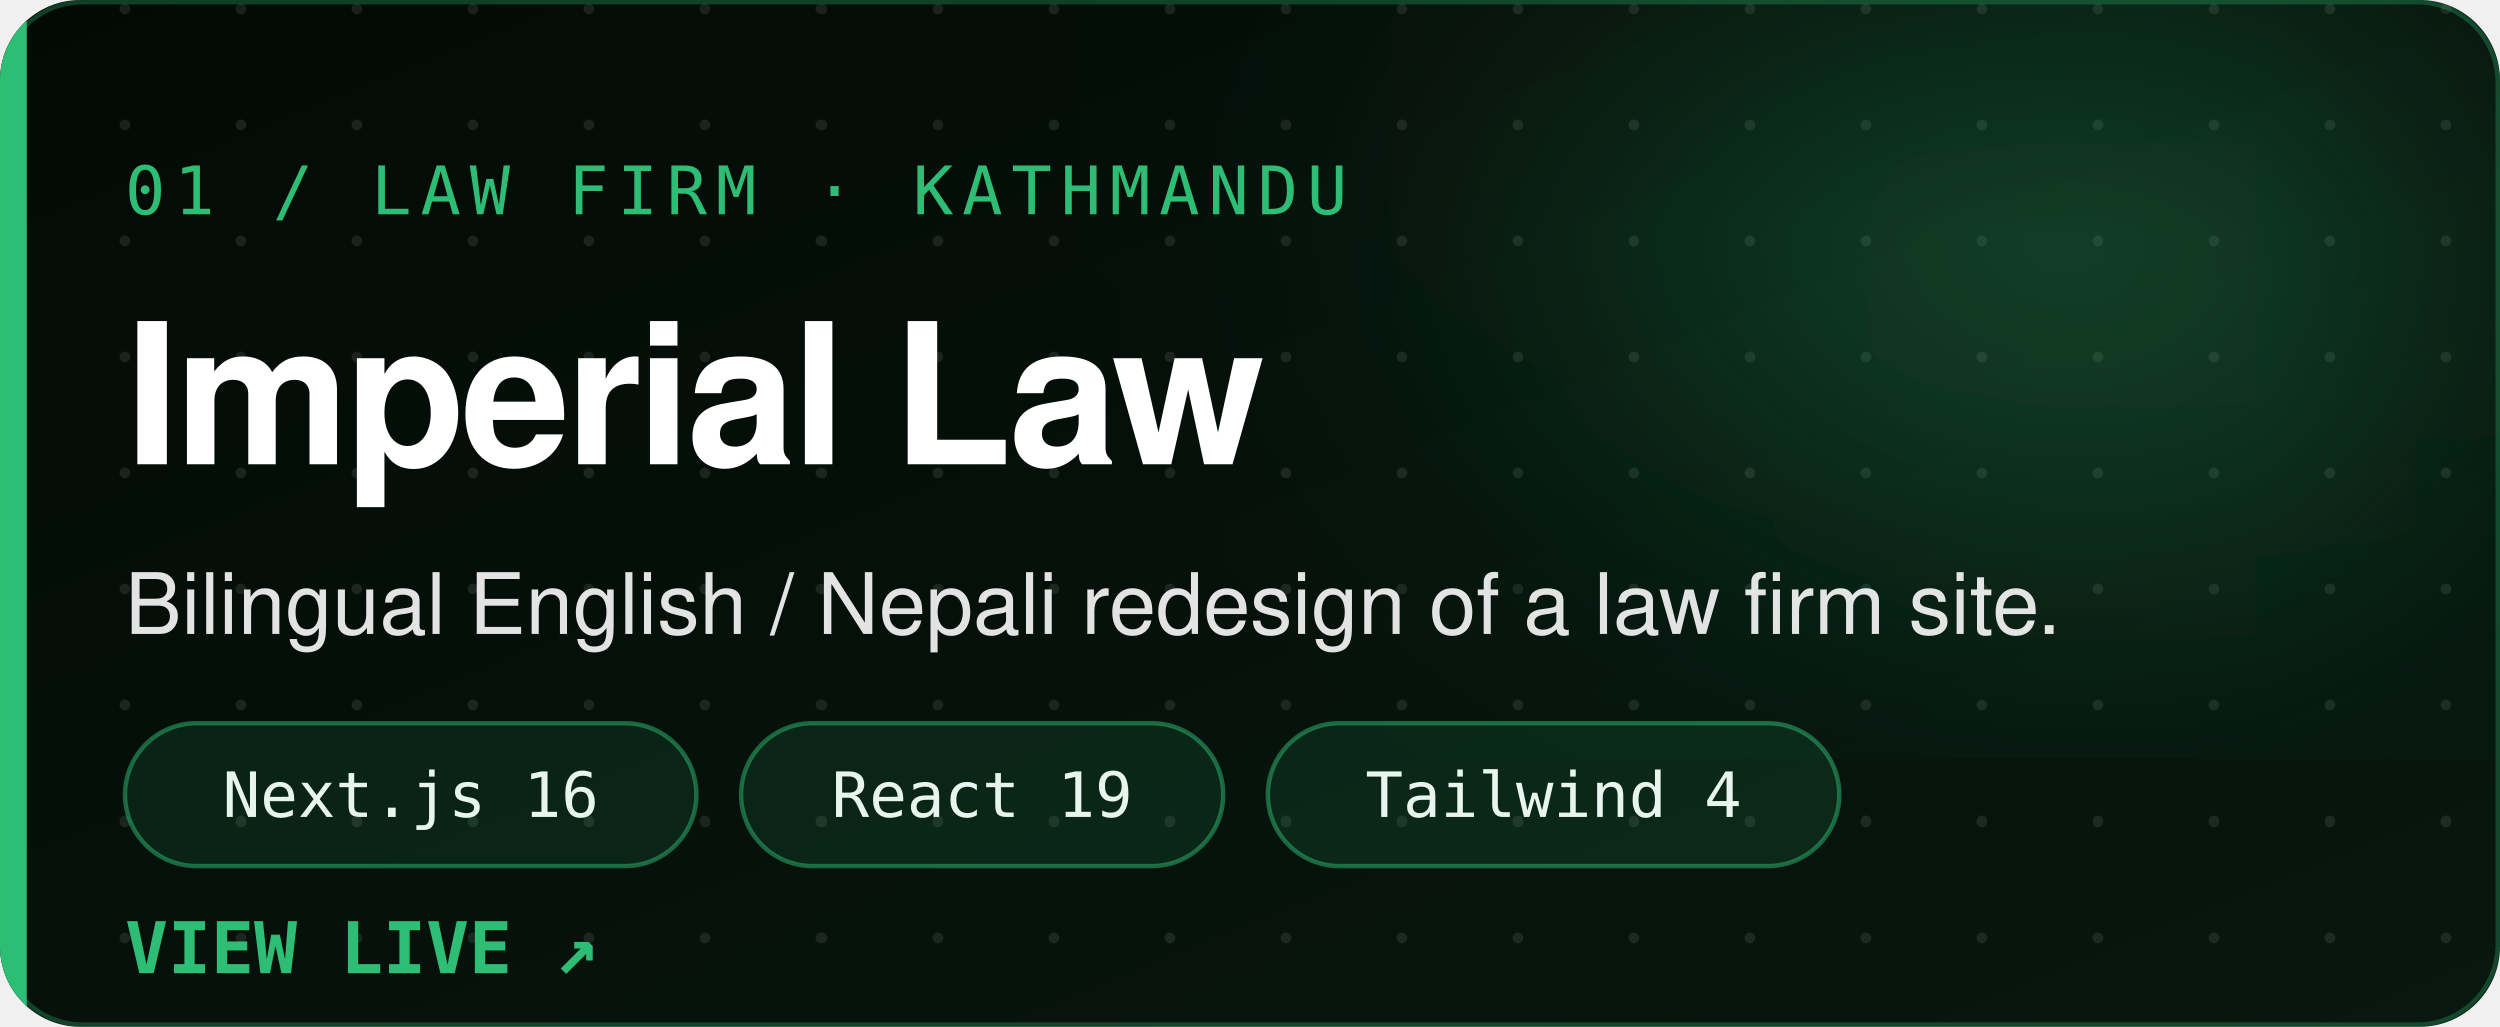
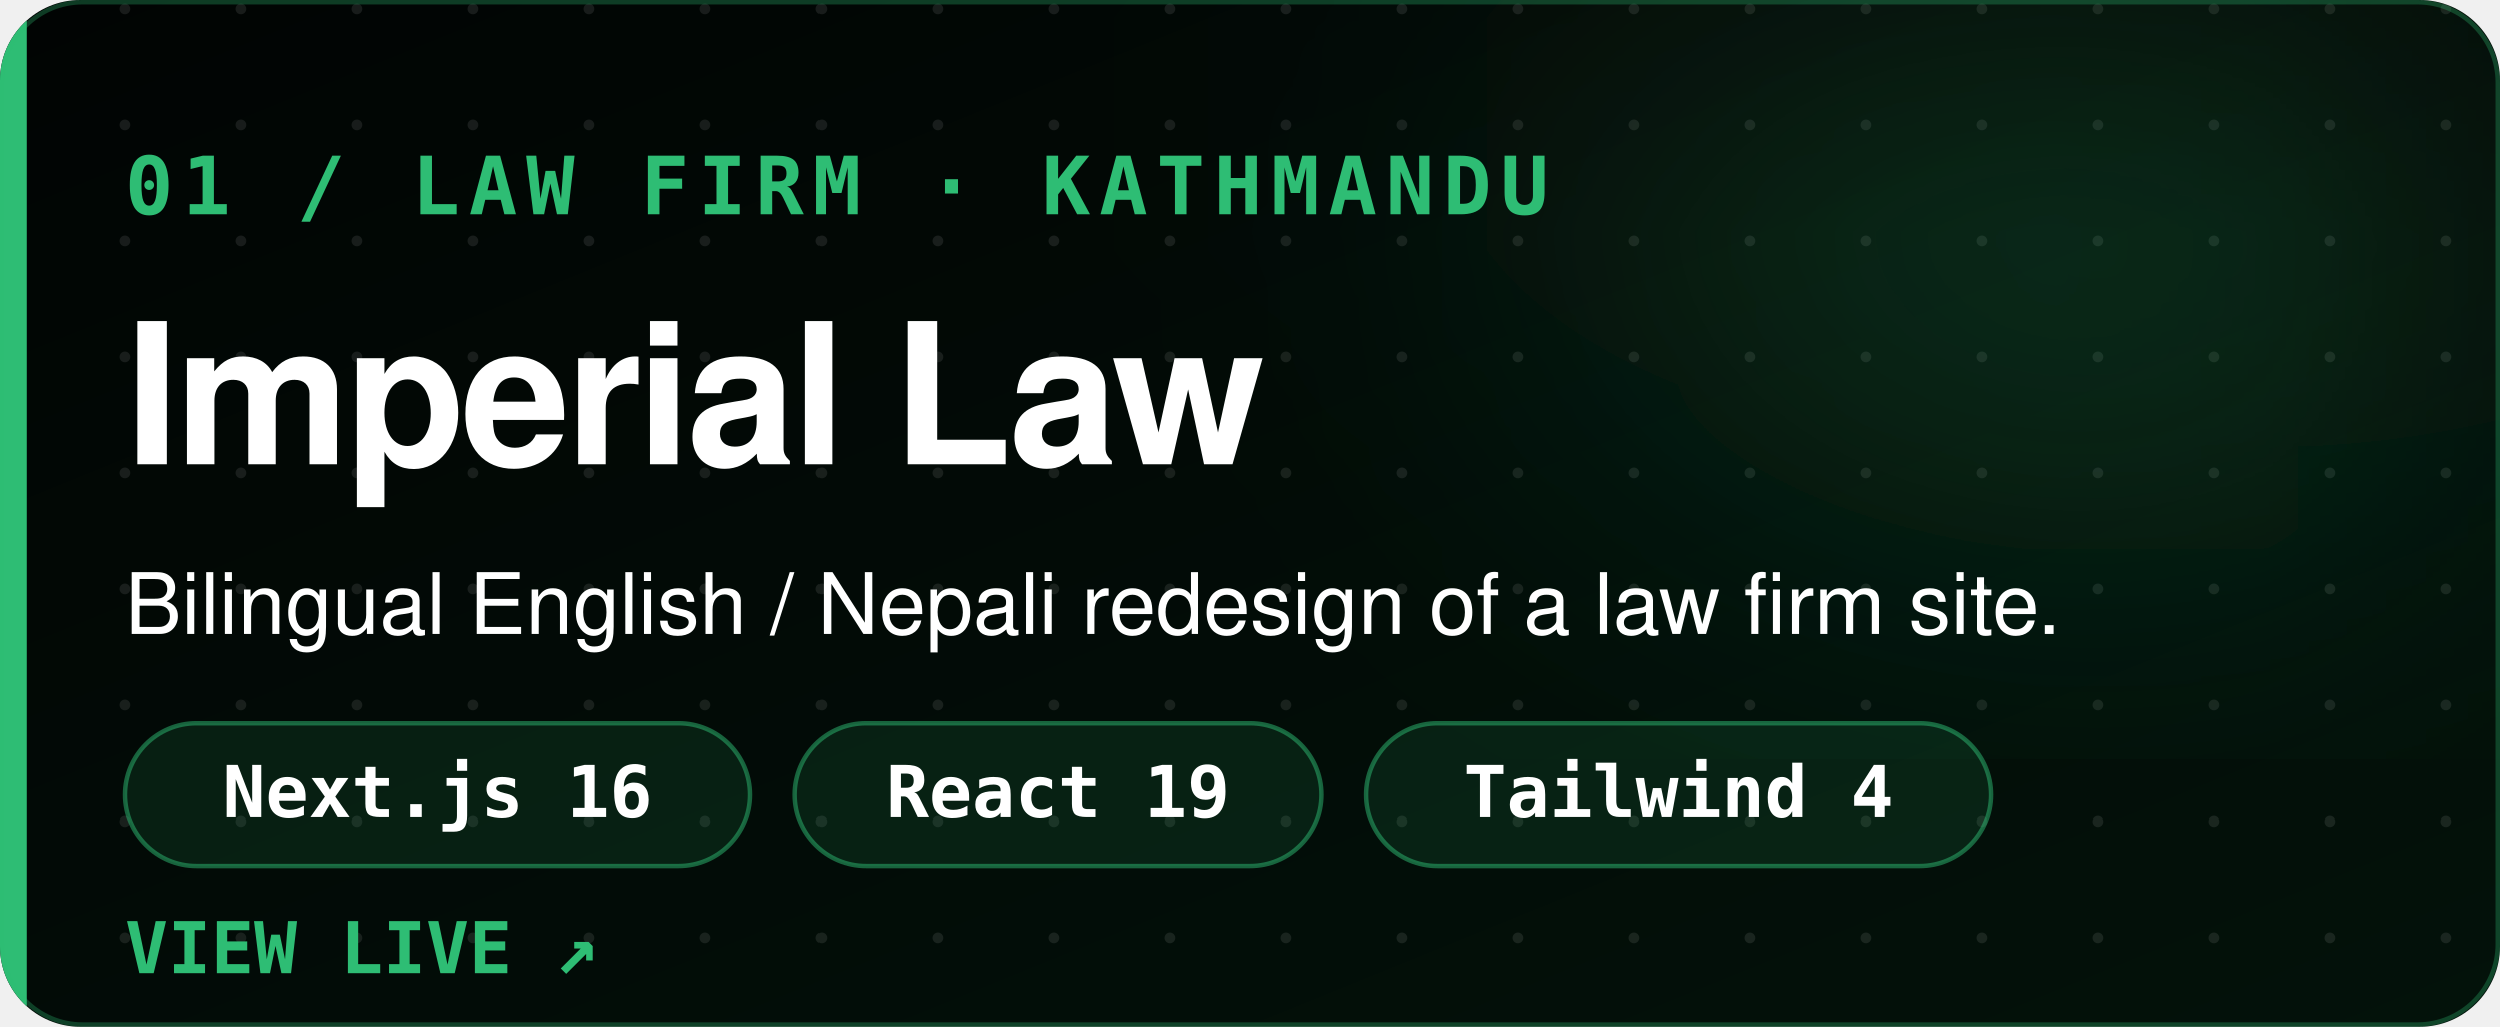
<svg xmlns="http://www.w3.org/2000/svg" width="560" height="230" viewBox="0 0 560 230" role="img" aria-label="Imperial Law: Law firm · Kathmandu">
  <defs>
    <linearGradient id="bg" x1="0" y1="0" x2="1" y2="1">
-       <stop offset="0" stop-color="#030A06" />
-       <stop offset="1" stop-color="#08170F" />
+       <stop offset="0" stop-color="#010403" />
+       <stop offset="1" stop-color="#03120A" />
    </linearGradient>
    <linearGradient id="g" x1="0" y1="0" x2="1" y2="0">
-       <stop offset="0" stop-color="#2EBD74" />
-       <stop offset=".5" stop-color="#1A9E7C" />
-       <stop offset="1" stop-color="#B5D86A" />
+       <stop offset="0" stop-color="#3DE08A" />
+       <stop offset=".5" stop-color="#2FE0B0" />
+       <stop offset="1" stop-color="#E2FF7A" />
    </linearGradient>
    <filter id="b" x="-50%" y="-50%" width="200%" height="200%">
      <feGaussianBlur stdDeviation="55" />
    </filter>
    <pattern id="d" width="26" height="26" patternUnits="userSpaceOnUse">
      <circle cx="2" cy="2" r="1.2" fill="#fff" fill-opacity=".09" />
    </pattern>
  </defs>
  <clipPath id="r">
    <rect width="560" height="230" rx="18" />
  </clipPath>
  <g clip-path="url(#r)">
    <rect width="560" height="230" fill="url(#bg)" />
    <rect width="560" height="230" fill="url(#d)" />
    <g filter="url(#b)">
-       <ellipse cx="480" cy="30" rx="130" ry="70" fill="#2EBD74" fill-opacity=".45">
+       <ellipse cx="480" cy="30" rx="130" ry="70" fill="#2EBD74" fill-opacity=".28">
        <animateTransform attributeName="transform" type="translate" values="0 0;-60 30;0 0" dur="10s" repeatCount="indefinite" />
      </ellipse>
    </g>
    <rect width="6" height="230" fill="#2EBD74" />
-     <text x="28" y="48" font-family="'JetBrains Mono',Consolas,monospace" font-size="15" fill="#2EBD74" letter-spacing="2">01 / LAW FIRM · KATHMANDU</text>
+     <text x="28" y="48" font-family="'JetBrains Mono',Consolas,monospace" font-size="18" font-weight="700" fill="#2EBD74" letter-spacing="2">01 / LAW FIRM · KATHMANDU</text>
    <text x="28" y="104" font-family="'Segoe UI',Helvetica,Arial,sans-serif" font-size="44" font-weight="800" fill="#fff" letter-spacing="-1">Imperial Law</text>
-     <text x="28" y="142" font-family="'Segoe UI',Helvetica,Arial,sans-serif" font-size="19" fill="#fff" fill-opacity=".88">Bilingual English / Nepali redesign of a law firm site.</text>
+     <text x="28" y="142" font-family="'Segoe UI',Helvetica,Arial,sans-serif" font-size="19" fill="#fff" fill-opacity="1">Bilingual English / Nepali redesign of a law firm site.</text>
    <g transform="translate(28 162)">
-       <rect width="128" height="32" rx="16" fill="#2EBD74" fill-opacity=".12" stroke="#2EBD74" stroke-opacity=".5" />
-       <text x="64" y="21" text-anchor="middle" font-family="'JetBrains Mono',Consolas,monospace" font-size="14" fill="#e8f5ee">Next.js 16</text>
+       <rect width="140" height="32" rx="16" fill="#2EBD74" fill-opacity=".12" stroke="#2EBD74" stroke-opacity=".5" />
+       <text x="70" y="21" text-anchor="middle" font-family="'JetBrains Mono',Consolas,monospace" font-size="16" font-weight="700" fill="#ffffff">Next.js 16</text>
    </g>
-     <g transform="translate(166 162)">
-       <rect width="108" height="32" rx="16" fill="#2EBD74" fill-opacity=".12" stroke="#2EBD74" stroke-opacity=".5" />
-       <text x="54" y="21" text-anchor="middle" font-family="'JetBrains Mono',Consolas,monospace" font-size="14" fill="#e8f5ee">React 19</text>
+     <g transform="translate(178 162)">
+       <rect width="118" height="32" rx="16" fill="#2EBD74" fill-opacity=".12" stroke="#2EBD74" stroke-opacity=".5" />
+       <text x="59" y="21" text-anchor="middle" font-family="'JetBrains Mono',Consolas,monospace" font-size="16" font-weight="700" fill="#ffffff">React 19</text>
    </g>
-     <g transform="translate(284 162)">
-       <rect width="128" height="32" rx="16" fill="#2EBD74" fill-opacity=".12" stroke="#2EBD74" stroke-opacity=".5" />
-       <text x="64" y="21" text-anchor="middle" font-family="'JetBrains Mono',Consolas,monospace" font-size="14" fill="#e8f5ee">Tailwind 4</text>
+     <g transform="translate(306 162)">
+       <rect width="140" height="32" rx="16" fill="#2EBD74" fill-opacity=".12" stroke="#2EBD74" stroke-opacity=".5" />
+       <text x="70" y="21" text-anchor="middle" font-family="'JetBrains Mono',Consolas,monospace" font-size="16" font-weight="700" fill="#ffffff">Tailwind 4</text>
    </g>
    <text x="28" y="218" font-family="'JetBrains Mono',Consolas,monospace" font-size="16" font-weight="700" fill="#2EBD74">VIEW LIVE ↗</text>
  </g>
  <rect x=".5" y=".5" width="559" height="229" rx="18" fill="none" stroke="#2EBD74" stroke-opacity=".3" />
</svg>
